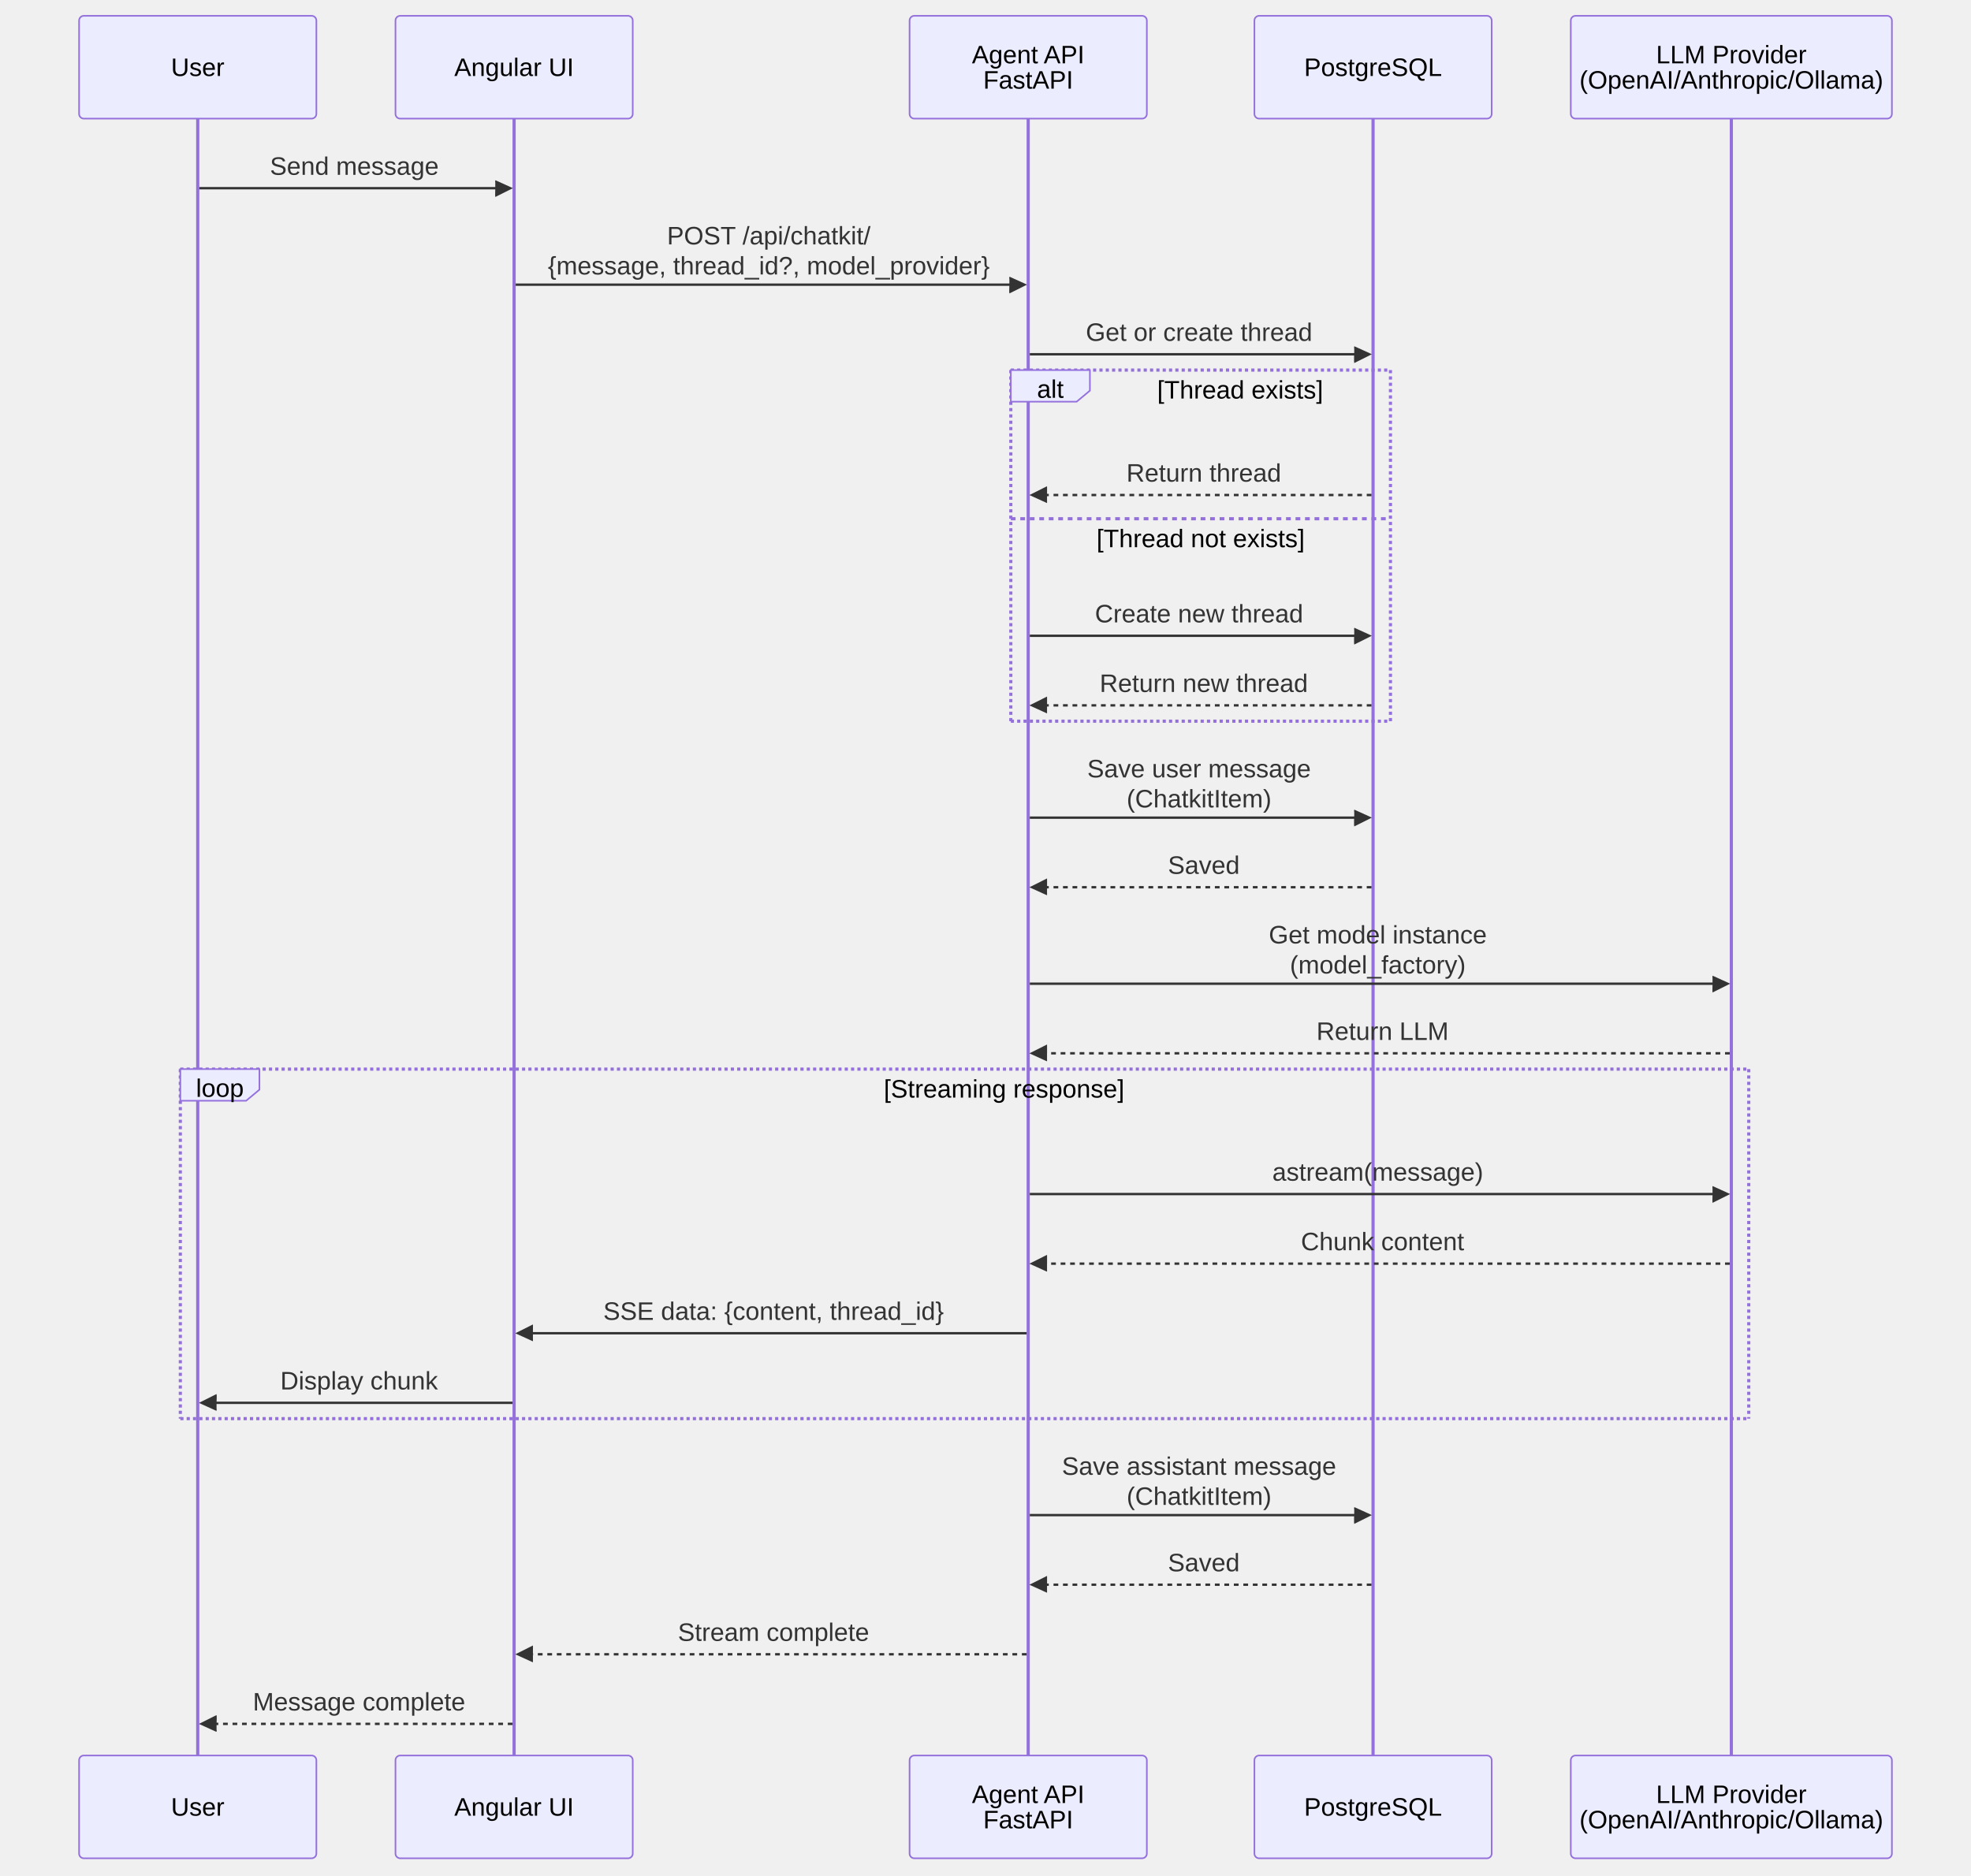
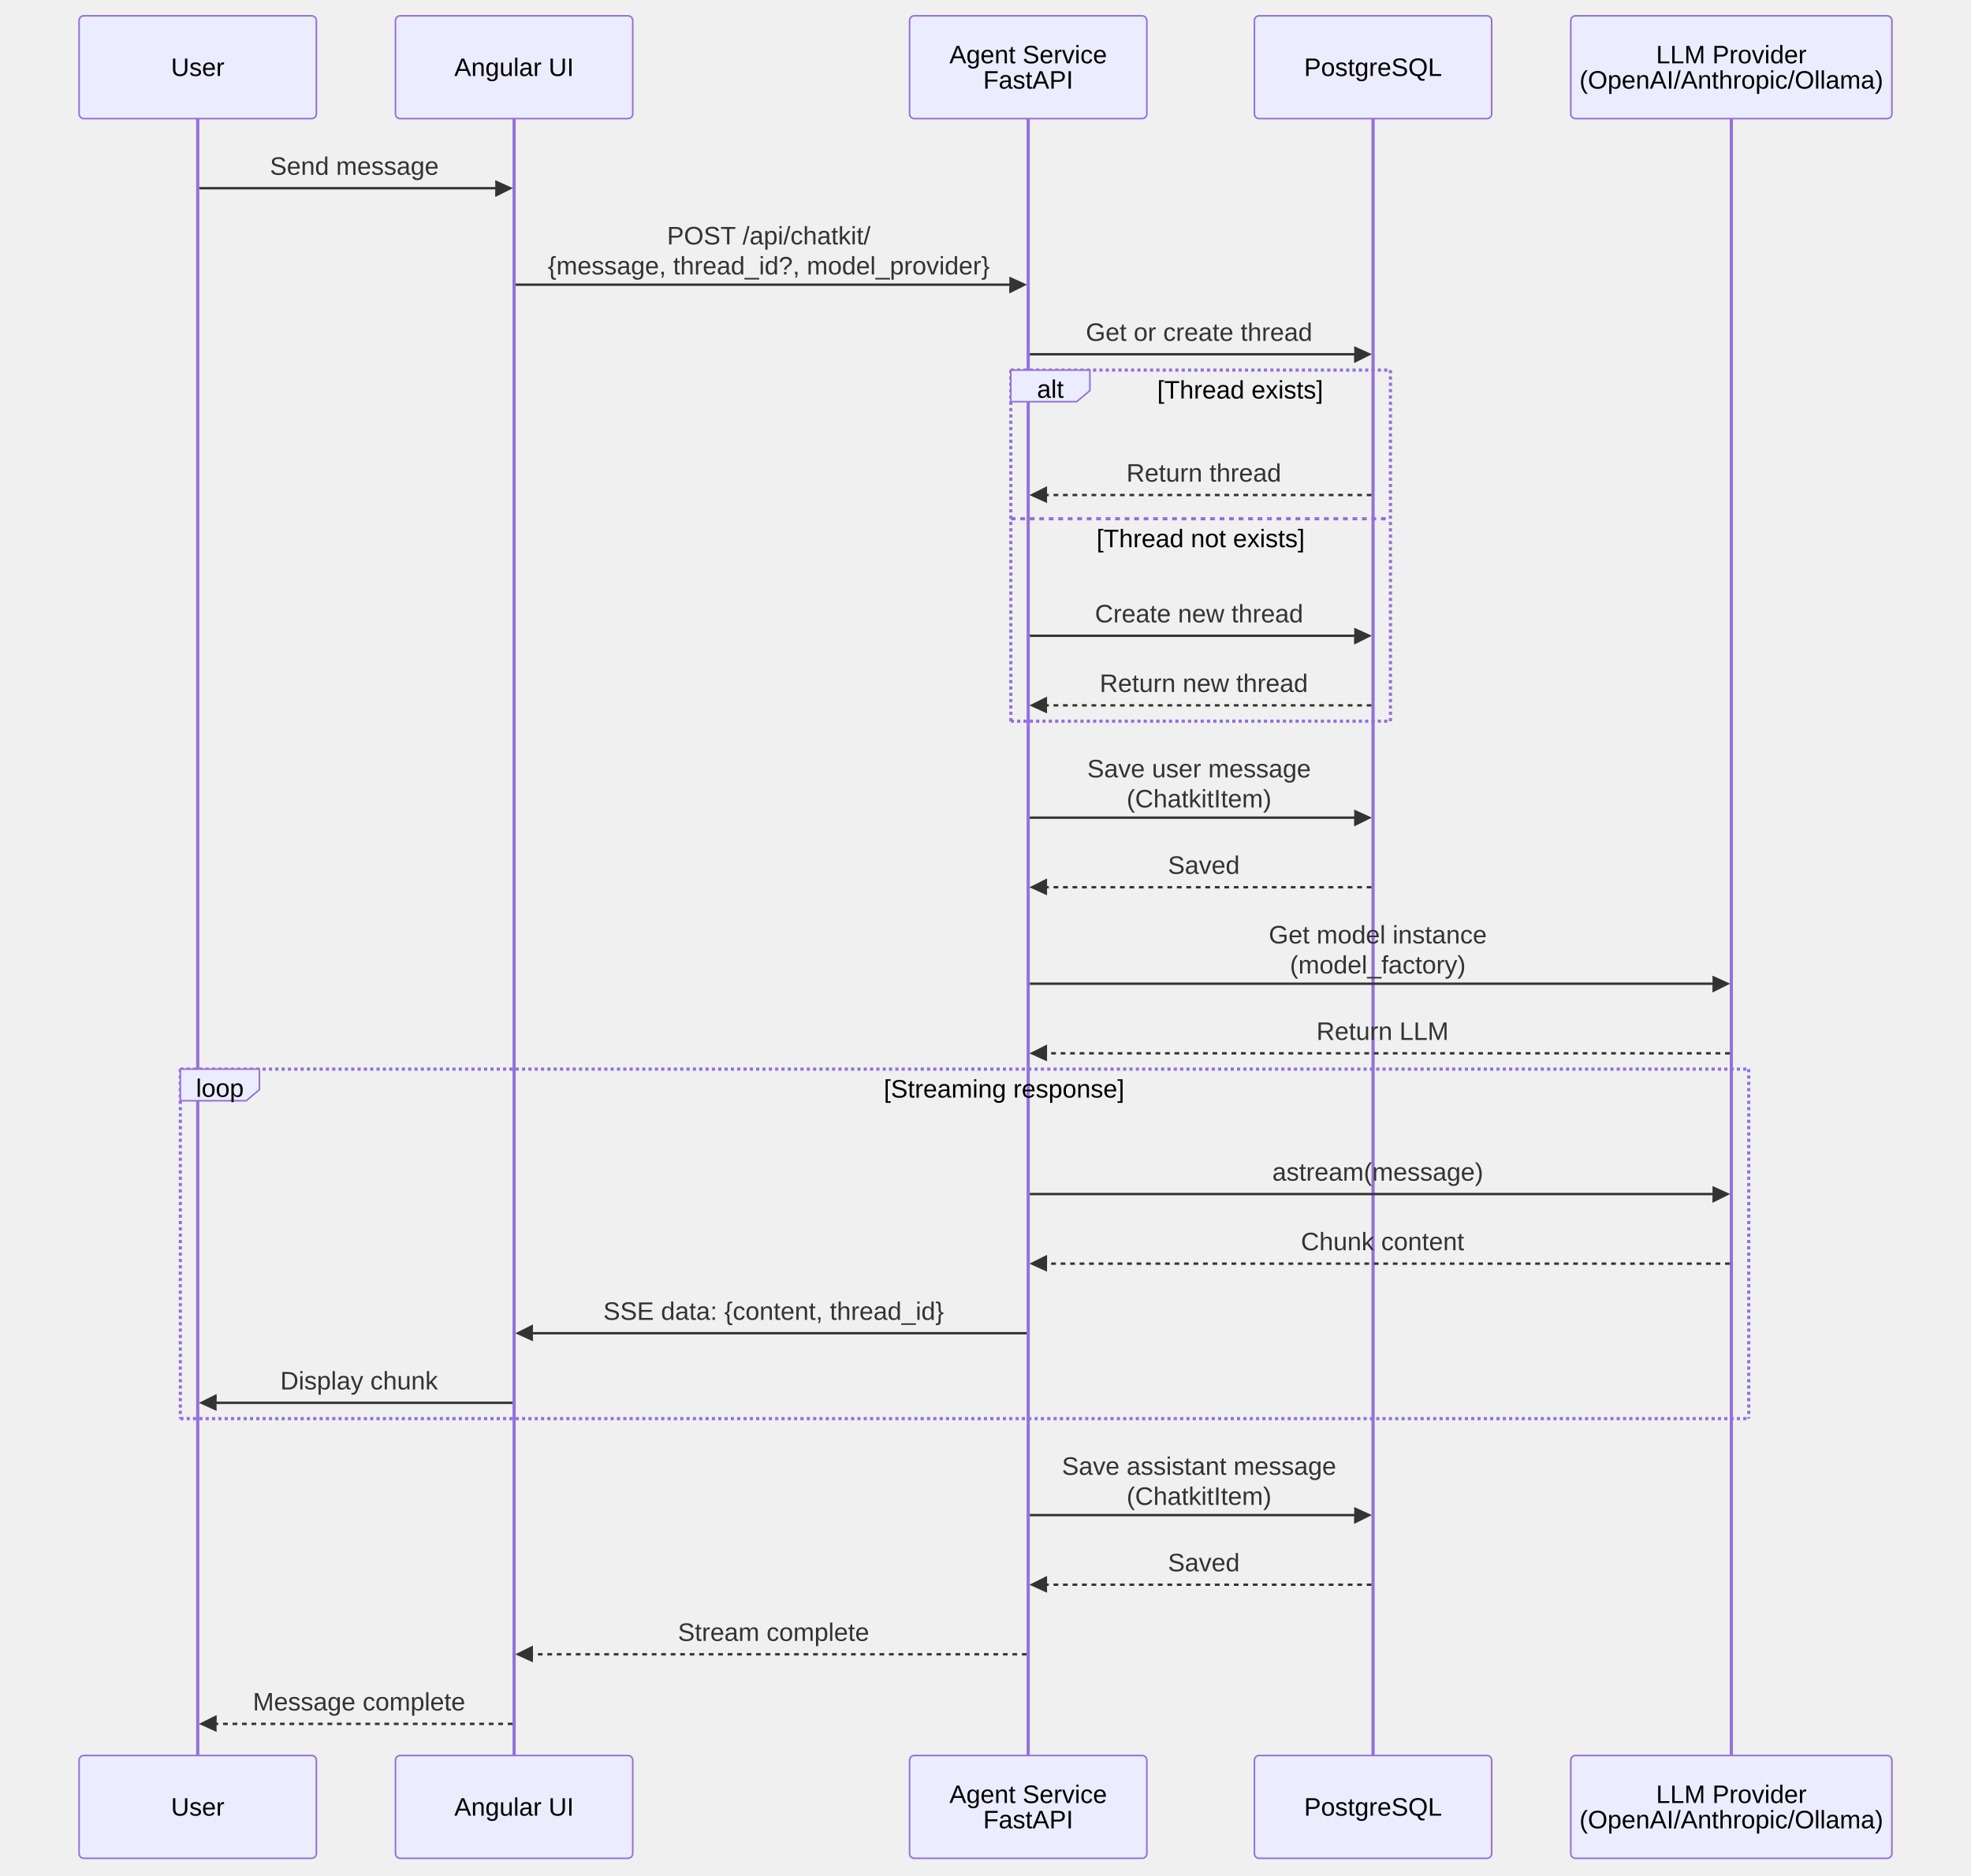
<svg xmlns="http://www.w3.org/2000/svg" id="my-svg" width="100%" style="max-width: 1246px; background-color: white;" viewBox="-50 -10 1246 1186" role="graphics-document document" aria-roledescription="sequence">
  <g>
    <rect x="943" y="1100" fill="#eaeaea" stroke="#666" width="203" height="65" name="LLM" rx="3" ry="3" class="actor actor-bottom" />
    <text x="1044.5" y="1132.5" dominant-baseline="central" alignment-baseline="central" class="actor actor-box" style="text-anchor: middle; font-size: 16px; font-weight: 400;">
      <tspan x="1044.5" dy="-8">LLM Provider</tspan>
    </text>
    <text x="1044.5" y="1132.5" dominant-baseline="central" alignment-baseline="central" class="actor actor-box" style="text-anchor: middle; font-size: 16px; font-weight: 400;">
      <tspan x="1044.5" dy="8">(OpenAI/Anthropic/Ollama)</tspan>
    </text>
  </g>
  <g>
    <rect x="743" y="1100" fill="#eaeaea" stroke="#666" width="150" height="65" name="PostgreSQL" rx="3" ry="3" class="actor actor-bottom" />
    <text x="818" y="1132.5" dominant-baseline="central" alignment-baseline="central" class="actor actor-box" style="text-anchor: middle; font-size: 16px; font-weight: 400;">
      <tspan x="818" dy="0">PostgreSQL</tspan>
    </text>
  </g>
  <g>
-     <rect x="525" y="1100" fill="#eaeaea" stroke="#666" width="150" height="65" name="AgentAPI" rx="3" ry="3" class="actor actor-bottom" />
+     <rect x="525" y="1100" fill="#eaeaea" stroke="#666" width="150" height="65" name="AgentService" rx="3" ry="3" class="actor actor-bottom" />
    <text x="600" y="1132.5" dominant-baseline="central" alignment-baseline="central" class="actor actor-box" style="text-anchor: middle; font-size: 16px; font-weight: 400;">
-       <tspan x="600" dy="-8">Agent API</tspan>
+       <tspan x="600" dy="-8">Agent Service</tspan>
    </text>
    <text x="600" y="1132.5" dominant-baseline="central" alignment-baseline="central" class="actor actor-box" style="text-anchor: middle; font-size: 16px; font-weight: 400;">
      <tspan x="600" dy="8">FastAPI</tspan>
    </text>
  </g>
  <g>
    <rect x="200" y="1100" fill="#eaeaea" stroke="#666" width="150" height="65" name="WebUI" rx="3" ry="3" class="actor actor-bottom" />
    <text x="275" y="1132.5" dominant-baseline="central" alignment-baseline="central" class="actor actor-box" style="text-anchor: middle; font-size: 16px; font-weight: 400;">
      <tspan x="275" dy="0">Angular UI</tspan>
    </text>
  </g>
  <g>
    <rect x="0" y="1100" fill="#eaeaea" stroke="#666" width="150" height="65" name="User" rx="3" ry="3" class="actor actor-bottom" />
    <text x="75" y="1132.5" dominant-baseline="central" alignment-baseline="central" class="actor actor-box" style="text-anchor: middle; font-size: 16px; font-weight: 400;">
      <tspan x="75" dy="0">User</tspan>
    </text>
  </g>
  <g>
    <line id="actor4" x1="1044.5" y1="65" x2="1044.5" y2="1100" class="actor-line 200" stroke-width="0.5px" stroke="#999" name="LLM" data-et="life-line" data-id="LLM" />
    <g id="root-4" data-et="participant" data-type="participant" data-id="LLM">
      <rect x="943" y="0" fill="#eaeaea" stroke="#666" width="203" height="65" name="LLM" rx="3" ry="3" class="actor actor-top" />
      <text x="1044.5" y="32.5" dominant-baseline="central" alignment-baseline="central" class="actor actor-box" style="text-anchor: middle; font-size: 16px; font-weight: 400;">
        <tspan x="1044.5" dy="-8">LLM Provider</tspan>
      </text>
      <text x="1044.5" y="32.5" dominant-baseline="central" alignment-baseline="central" class="actor actor-box" style="text-anchor: middle; font-size: 16px; font-weight: 400;">
        <tspan x="1044.5" dy="8">(OpenAI/Anthropic/Ollama)</tspan>
      </text>
    </g>
  </g>
  <g>
    <line id="actor3" x1="818" y1="65" x2="818" y2="1100" class="actor-line 200" stroke-width="0.5px" stroke="#999" name="PostgreSQL" data-et="life-line" data-id="PostgreSQL" />
    <g id="root-3" data-et="participant" data-type="participant" data-id="PostgreSQL">
      <rect x="743" y="0" fill="#eaeaea" stroke="#666" width="150" height="65" name="PostgreSQL" rx="3" ry="3" class="actor actor-top" />
      <text x="818" y="32.5" dominant-baseline="central" alignment-baseline="central" class="actor actor-box" style="text-anchor: middle; font-size: 16px; font-weight: 400;">
        <tspan x="818" dy="0">PostgreSQL</tspan>
      </text>
    </g>
  </g>
  <g>
-     <line id="actor2" x1="600" y1="65" x2="600" y2="1100" class="actor-line 200" stroke-width="0.5px" stroke="#999" name="AgentAPI" data-et="life-line" data-id="AgentAPI" />
-     <g id="root-2" data-et="participant" data-type="participant" data-id="AgentAPI">
-       <rect x="525" y="0" fill="#eaeaea" stroke="#666" width="150" height="65" name="AgentAPI" rx="3" ry="3" class="actor actor-top" />
+     <line id="actor2" x1="600" y1="65" x2="600" y2="1100" class="actor-line 200" stroke-width="0.5px" stroke="#999" name="AgentService" data-et="life-line" data-id="AgentService" />
+     <g id="root-2" data-et="participant" data-type="participant" data-id="AgentService">
+       <rect x="525" y="0" fill="#eaeaea" stroke="#666" width="150" height="65" name="AgentService" rx="3" ry="3" class="actor actor-top" />
      <text x="600" y="32.5" dominant-baseline="central" alignment-baseline="central" class="actor actor-box" style="text-anchor: middle; font-size: 16px; font-weight: 400;">
-         <tspan x="600" dy="-8">Agent API</tspan>
+         <tspan x="600" dy="-8">Agent Service</tspan>
      </text>
      <text x="600" y="32.5" dominant-baseline="central" alignment-baseline="central" class="actor actor-box" style="text-anchor: middle; font-size: 16px; font-weight: 400;">
        <tspan x="600" dy="8">FastAPI</tspan>
      </text>
    </g>
  </g>
  <g>
    <line id="actor1" x1="275" y1="65" x2="275" y2="1100" class="actor-line 200" stroke-width="0.5px" stroke="#999" name="WebUI" data-et="life-line" data-id="WebUI" />
    <g id="root-1" data-et="participant" data-type="participant" data-id="WebUI">
      <rect x="200" y="0" fill="#eaeaea" stroke="#666" width="150" height="65" name="WebUI" rx="3" ry="3" class="actor actor-top" />
      <text x="275" y="32.5" dominant-baseline="central" alignment-baseline="central" class="actor actor-box" style="text-anchor: middle; font-size: 16px; font-weight: 400;">
        <tspan x="275" dy="0">Angular UI</tspan>
      </text>
    </g>
  </g>
  <g>
    <line id="actor0" x1="75" y1="65" x2="75" y2="1100" class="actor-line 200" stroke-width="0.5px" stroke="#999" name="User" data-et="life-line" data-id="User" />
    <g id="root-0" data-et="participant" data-type="participant" data-id="User">
      <rect x="0" y="0" fill="#eaeaea" stroke="#666" width="150" height="65" name="User" rx="3" ry="3" class="actor actor-top" />
      <text x="75" y="32.5" dominant-baseline="central" alignment-baseline="central" class="actor actor-box" style="text-anchor: middle; font-size: 16px; font-weight: 400;">
        <tspan x="75" dy="0">User</tspan>
      </text>
    </g>
  </g>
  <style>#my-svg{font-family:"trebuchet ms",verdana,arial,sans-serif;font-size:16px;fill:#333;}@keyframes edge-animation-frame{from{stroke-dashoffset:0;}}@keyframes dash{to{stroke-dashoffset:0;}}#my-svg .edge-animation-slow{stroke-dasharray:9,5!important;stroke-dashoffset:900;animation:dash 50s linear infinite;stroke-linecap:round;}#my-svg .edge-animation-fast{stroke-dasharray:9,5!important;stroke-dashoffset:900;animation:dash 20s linear infinite;stroke-linecap:round;}#my-svg .error-icon{fill:#552222;}#my-svg .error-text{fill:#552222;stroke:#552222;}#my-svg .edge-thickness-normal{stroke-width:1px;}#my-svg .edge-thickness-thick{stroke-width:3.5px;}#my-svg .edge-pattern-solid{stroke-dasharray:0;}#my-svg .edge-thickness-invisible{stroke-width:0;fill:none;}#my-svg .edge-pattern-dashed{stroke-dasharray:3;}#my-svg .edge-pattern-dotted{stroke-dasharray:2;}#my-svg .marker{fill:#333333;stroke:#333333;}#my-svg .marker.cross{stroke:#333333;}#my-svg svg{font-family:"trebuchet ms",verdana,arial,sans-serif;font-size:16px;}#my-svg p{margin:0;}#my-svg .actor{stroke:#9370DB;fill:#ECECFF;stroke-width:1;}#my-svg rect.actor.outer-path[data-look="neo"]{filter:drop-shadow(1px 2px 2px rgba(185, 185, 185, 1));}#my-svg rect.note[data-look="neo"]{stroke:#aaaa33;fill:#fff5ad;filter:drop-shadow(1px 2px 2px rgba(185, 185, 185, 1));}#my-svg text.actor&gt;tspan{fill:black;stroke:none;}#my-svg .actor-line{stroke:#9370DB;}#my-svg .innerArc{stroke-width:1.5;stroke-dasharray:none;}#my-svg .messageLine0{stroke-width:1.5;stroke-dasharray:none;stroke:#333;}#my-svg .messageLine1{stroke-width:1.5;stroke-dasharray:2,2;stroke:#333;}#my-svg [id$="-arrowhead"] path{fill:#333;stroke:#333;}#my-svg .sequenceNumber{fill:white;}#my-svg [id$="-sequencenumber"]{fill:#333;}#my-svg [id$="-crosshead"] path{fill:#333;stroke:#333;}#my-svg .messageText{fill:#333;stroke:none;}#my-svg .labelBox{stroke:#9370DB;fill:#ECECFF;filter:none;}#my-svg .labelText,#my-svg .labelText&gt;tspan{fill:black;stroke:none;}#my-svg .loopText,#my-svg .loopText&gt;tspan{fill:black;stroke:none;}#my-svg .sectionTitle,#my-svg .sectionTitle&gt;tspan{fill:black;stroke:none;}#my-svg .loopLine{stroke-width:2px;stroke-dasharray:2,2;stroke:#9370DB;fill:#9370DB;}#my-svg .note{stroke:#aaaa33;fill:#fff5ad;}#my-svg .noteText,#my-svg .noteText&gt;tspan{fill:black;stroke:none;font-weight:normal;}#my-svg .activation0{fill:#f4f4f4;stroke:#666;}#my-svg .activation1{fill:#f4f4f4;stroke:#666;}#my-svg .activation2{fill:#f4f4f4;stroke:#666;}#my-svg .actorPopupMenu{position:absolute;}#my-svg .actorPopupMenuPanel{position:absolute;fill:#ECECFF;box-shadow:0px 8px 16px 0px rgba(0,0,0,0.2);filter:drop-shadow(3px 5px 2px rgb(0 0 0 / 0.4));}#my-svg .actor-man circle,#my-svg line{fill:#ECECFF;stroke-width:2px;}#my-svg g rect.rect{filter:drop-shadow(1px 2px 2px rgba(185, 185, 185, 1));stroke:#9370DB;}#my-svg .node .neo-node{stroke:#9370DB;}#my-svg [data-look="neo"].node rect,#my-svg [data-look="neo"].cluster rect,#my-svg [data-look="neo"].node polygon{stroke:#9370DB;filter:drop-shadow(1px 2px 2px rgba(185, 185, 185, 1));}#my-svg [data-look="neo"].swimlane.cluster rect{filter:none;}#my-svg [data-look="neo"].node path{stroke:#9370DB;stroke-width:1px;}#my-svg [data-look="neo"].node .outer-path{filter:drop-shadow(1px 2px 2px rgba(185, 185, 185, 1));}#my-svg [data-look="neo"].node .neo-line path{stroke:#9370DB;filter:none;}#my-svg [data-look="neo"].node circle{stroke:#9370DB;filter:drop-shadow(1px 2px 2px rgba(185, 185, 185, 1));}#my-svg [data-look="neo"].node circle .state-start{fill:#000000;}#my-svg [data-look="neo"].icon-shape .icon{fill:#9370DB;filter:drop-shadow(1px 2px 2px rgba(185, 185, 185, 1));}#my-svg [data-look="neo"].icon-shape .icon-neo path{stroke:#9370DB;filter:drop-shadow(1px 2px 2px rgba(185, 185, 185, 1));}#my-svg :root{--mermaid-font-family:"trebuchet ms",verdana,arial,sans-serif;}</style>
  <g />
  <defs>
    <symbol id="my-svg-computer" width="24" height="24">
      <path transform="scale(.5)" d="M2 2v13h20v-13h-20zm18 11h-16v-9h16v9zm-10.228 6l.466-1h3.524l.467 1h-4.457zm14.228 3h-24l2-6h2.104l-1.33 4h18.45l-1.297-4h2.073l2 6zm-5-10h-14v-7h14v7z" />
    </symbol>
  </defs>
  <defs>
    <symbol id="my-svg-database" fill-rule="evenodd" clip-rule="evenodd">
      <path transform="scale(.5)" d="M12.258.001l.256.004.255.005.253.008.251.01.249.012.247.015.246.016.242.019.241.02.239.023.236.024.233.027.231.028.229.031.225.032.223.034.22.036.217.038.214.04.211.041.208.043.205.045.201.046.198.048.194.05.191.051.187.053.183.054.18.056.175.057.172.059.168.06.163.061.16.063.155.064.15.066.074.033.073.033.071.034.07.034.069.035.068.035.067.035.066.035.064.036.064.036.062.036.06.036.06.037.058.037.058.037.055.038.055.038.053.038.052.038.051.039.05.039.048.039.047.039.045.04.044.04.043.04.041.04.04.041.039.041.037.041.036.041.034.041.033.042.032.042.03.042.029.042.027.042.026.043.024.043.023.043.021.043.02.043.018.044.017.043.015.044.013.044.012.044.011.045.009.044.007.045.006.045.004.045.002.045.001.045v17l-.001.045-.002.045-.004.045-.006.045-.007.045-.009.044-.011.045-.012.044-.013.044-.015.044-.017.043-.018.044-.02.043-.021.043-.023.043-.024.043-.026.043-.027.042-.029.042-.03.042-.032.042-.033.042-.034.041-.036.041-.037.041-.039.041-.04.041-.041.04-.043.04-.044.04-.045.04-.047.039-.048.039-.05.039-.051.039-.052.038-.053.038-.055.038-.055.038-.058.037-.058.037-.06.037-.06.036-.062.036-.064.036-.064.036-.066.035-.067.035-.068.035-.069.035-.07.034-.071.034-.073.033-.074.033-.15.066-.155.064-.16.063-.163.061-.168.06-.172.059-.175.057-.18.056-.183.054-.187.053-.191.051-.194.05-.198.048-.201.046-.205.045-.208.043-.211.041-.214.04-.217.038-.22.036-.223.034-.225.032-.229.031-.231.028-.233.027-.236.024-.239.023-.241.02-.242.019-.246.016-.247.015-.249.012-.251.01-.253.008-.255.005-.256.004-.258.001-.258-.001-.256-.004-.255-.005-.253-.008-.251-.01-.249-.012-.247-.015-.245-.016-.243-.019-.241-.02-.238-.023-.236-.024-.234-.027-.231-.028-.228-.031-.226-.032-.223-.034-.22-.036-.217-.038-.214-.04-.211-.041-.208-.043-.204-.045-.201-.046-.198-.048-.195-.05-.19-.051-.187-.053-.184-.054-.179-.056-.176-.057-.172-.059-.167-.06-.164-.061-.159-.063-.155-.064-.151-.066-.074-.033-.072-.033-.072-.034-.07-.034-.069-.035-.068-.035-.067-.035-.066-.035-.064-.036-.063-.036-.062-.036-.061-.036-.06-.037-.058-.037-.057-.037-.056-.038-.055-.038-.053-.038-.052-.038-.051-.039-.049-.039-.049-.039-.046-.039-.046-.04-.044-.04-.043-.04-.041-.04-.04-.041-.039-.041-.037-.041-.036-.041-.034-.041-.033-.042-.032-.042-.03-.042-.029-.042-.027-.042-.026-.043-.024-.043-.023-.043-.021-.043-.02-.043-.018-.044-.017-.043-.015-.044-.013-.044-.012-.044-.011-.045-.009-.044-.007-.045-.006-.045-.004-.045-.002-.045-.001-.045v-17l.001-.045.002-.045.004-.045.006-.045.007-.045.009-.044.011-.045.012-.044.013-.044.015-.044.017-.043.018-.044.02-.043.021-.043.023-.043.024-.043.026-.043.027-.042.029-.042.03-.042.032-.042.033-.042.034-.041.036-.041.037-.041.039-.041.04-.041.041-.04.043-.04.044-.04.046-.04.046-.039.049-.039.049-.039.051-.039.052-.038.053-.038.055-.038.056-.038.057-.037.058-.037.06-.037.061-.036.062-.036.063-.036.064-.036.066-.035.067-.035.068-.035.069-.035.07-.034.072-.034.072-.033.074-.033.151-.066.155-.064.159-.063.164-.061.167-.06.172-.059.176-.057.179-.056.184-.054.187-.053.19-.051.195-.05.198-.048.201-.046.204-.045.208-.043.211-.041.214-.04.217-.038.22-.036.223-.034.226-.032.228-.031.231-.028.234-.027.236-.024.238-.023.241-.02.243-.019.245-.016.247-.015.249-.012.251-.01.253-.008.255-.005.256-.004.258-.001.258.001zm-9.258 20.499v.01l.001.021.003.021.004.022.005.021.006.022.007.022.009.023.01.022.011.023.012.023.013.023.015.023.016.024.017.023.018.024.019.024.021.024.022.025.023.024.024.025.052.049.056.05.061.051.066.051.07.051.075.051.079.052.084.052.088.052.092.052.097.052.102.051.105.052.11.052.114.051.119.051.123.051.127.05.131.05.135.05.139.048.144.049.147.047.152.047.155.047.16.045.163.045.167.043.171.043.176.041.178.041.183.039.187.039.19.037.194.035.197.035.202.033.204.031.209.03.212.029.216.027.219.025.222.024.226.021.23.02.233.018.236.016.24.015.243.012.246.01.249.008.253.005.256.004.259.001.26-.001.257-.004.254-.005.25-.008.247-.011.244-.012.241-.014.237-.016.233-.018.231-.021.226-.021.224-.024.22-.026.216-.027.212-.028.21-.031.205-.031.202-.034.198-.034.194-.036.191-.037.187-.039.183-.04.179-.04.175-.042.172-.043.168-.044.163-.045.16-.046.155-.046.152-.047.148-.048.143-.049.139-.049.136-.05.131-.05.126-.05.123-.051.118-.052.114-.051.11-.052.106-.052.101-.052.096-.052.092-.052.088-.053.083-.051.079-.052.074-.052.07-.051.065-.051.06-.051.056-.05.051-.05.023-.024.023-.025.021-.024.02-.024.019-.024.018-.024.017-.024.015-.023.014-.024.013-.023.012-.023.01-.023.01-.022.008-.022.006-.022.006-.022.004-.022.004-.021.001-.021.001-.021v-4.127l-.077.055-.08.053-.083.054-.085.053-.087.052-.09.052-.093.051-.095.05-.097.05-.1.049-.102.049-.105.048-.106.047-.109.047-.111.046-.114.045-.115.045-.118.044-.12.043-.122.042-.124.042-.126.041-.128.04-.13.04-.132.038-.134.038-.135.037-.138.037-.139.035-.142.035-.143.034-.144.033-.147.032-.148.031-.15.03-.151.03-.153.029-.154.027-.156.027-.158.026-.159.025-.161.024-.162.023-.163.022-.165.021-.166.02-.167.019-.169.018-.169.017-.171.016-.173.015-.173.014-.175.013-.175.012-.177.011-.178.01-.179.008-.179.008-.181.006-.182.005-.182.004-.184.003-.184.002h-.37l-.184-.002-.184-.003-.182-.004-.182-.005-.181-.006-.179-.008-.179-.008-.178-.01-.176-.011-.176-.012-.175-.013-.173-.014-.172-.015-.171-.016-.17-.017-.169-.018-.167-.019-.166-.02-.165-.021-.163-.022-.162-.023-.161-.024-.159-.025-.157-.026-.156-.027-.155-.027-.153-.029-.151-.03-.15-.03-.148-.031-.146-.032-.145-.033-.143-.034-.141-.035-.14-.035-.137-.037-.136-.037-.134-.038-.132-.038-.13-.04-.128-.04-.126-.041-.124-.042-.122-.042-.12-.044-.117-.043-.116-.045-.113-.045-.112-.046-.109-.047-.106-.047-.105-.048-.102-.049-.1-.049-.097-.05-.095-.05-.093-.052-.09-.051-.087-.052-.085-.053-.083-.054-.08-.054-.077-.054v4.127zm0-5.654v.011l.001.021.003.021.004.021.005.022.006.022.007.022.009.022.01.022.011.023.012.023.013.023.015.024.016.023.017.024.018.024.019.024.021.024.022.024.023.025.024.024.052.05.056.05.061.05.066.051.07.051.075.052.079.051.084.052.088.052.092.052.097.052.102.052.105.052.11.051.114.051.119.052.123.05.127.051.131.05.135.049.139.049.144.048.147.048.152.047.155.046.16.045.163.045.167.044.171.042.176.042.178.04.183.04.187.038.19.037.194.036.197.034.202.033.204.032.209.03.212.028.216.027.219.025.222.024.226.022.23.02.233.018.236.016.24.014.243.012.246.01.249.008.253.006.256.003.259.001.26-.001.257-.003.254-.006.25-.008.247-.01.244-.012.241-.015.237-.016.233-.018.231-.02.226-.022.224-.024.22-.025.216-.027.212-.029.21-.03.205-.032.202-.033.198-.035.194-.036.191-.037.187-.039.183-.039.179-.041.175-.042.172-.043.168-.044.163-.045.16-.045.155-.047.152-.047.148-.048.143-.048.139-.05.136-.049.131-.05.126-.051.123-.051.118-.051.114-.052.11-.052.106-.052.101-.052.096-.052.092-.052.088-.052.083-.052.079-.052.074-.051.07-.052.065-.051.06-.05.056-.051.051-.049.023-.025.023-.024.021-.025.02-.024.019-.024.018-.024.017-.024.015-.023.014-.023.013-.024.012-.022.01-.023.01-.023.008-.022.006-.022.006-.022.004-.021.004-.022.001-.021.001-.021v-4.139l-.077.054-.08.054-.083.054-.085.052-.087.053-.09.051-.093.051-.095.051-.097.05-.1.049-.102.049-.105.048-.106.047-.109.047-.111.046-.114.045-.115.044-.118.044-.12.044-.122.042-.124.042-.126.041-.128.04-.13.039-.132.039-.134.038-.135.037-.138.036-.139.036-.142.035-.143.033-.144.033-.147.033-.148.031-.15.03-.151.03-.153.028-.154.028-.156.027-.158.026-.159.025-.161.024-.162.023-.163.022-.165.021-.166.02-.167.019-.169.018-.169.017-.171.016-.173.015-.173.014-.175.013-.175.012-.177.011-.178.009-.179.009-.179.007-.181.007-.182.005-.182.004-.184.003-.184.002h-.37l-.184-.002-.184-.003-.182-.004-.182-.005-.181-.007-.179-.007-.179-.009-.178-.009-.176-.011-.176-.012-.175-.013-.173-.014-.172-.015-.171-.016-.17-.017-.169-.018-.167-.019-.166-.02-.165-.021-.163-.022-.162-.023-.161-.024-.159-.025-.157-.026-.156-.027-.155-.028-.153-.028-.151-.03-.15-.03-.148-.031-.146-.033-.145-.033-.143-.033-.141-.035-.14-.036-.137-.036-.136-.037-.134-.038-.132-.039-.13-.039-.128-.04-.126-.041-.124-.042-.122-.043-.12-.043-.117-.044-.116-.044-.113-.046-.112-.046-.109-.046-.106-.047-.105-.048-.102-.049-.1-.049-.097-.05-.095-.051-.093-.051-.09-.051-.087-.053-.085-.052-.083-.054-.08-.054-.077-.054v4.139zm0-5.666v.011l.001.02.003.022.004.021.005.022.006.021.007.022.009.023.01.022.011.023.012.023.013.023.015.023.016.024.017.024.018.023.019.024.021.025.022.024.023.024.024.025.052.05.056.05.061.05.066.051.07.051.075.052.079.051.084.052.088.052.092.052.097.052.102.052.105.051.11.052.114.051.119.051.123.051.127.05.131.05.135.05.139.049.144.048.147.048.152.047.155.046.16.045.163.045.167.043.171.043.176.042.178.04.183.04.187.038.19.037.194.036.197.034.202.033.204.032.209.03.212.028.216.027.219.025.222.024.226.021.23.02.233.018.236.017.24.014.243.012.246.01.249.008.253.006.256.003.259.001.26-.001.257-.003.254-.006.25-.008.247-.01.244-.013.241-.014.237-.016.233-.018.231-.02.226-.022.224-.024.22-.025.216-.027.212-.029.21-.03.205-.032.202-.033.198-.035.194-.036.191-.037.187-.039.183-.039.179-.041.175-.042.172-.043.168-.044.163-.045.16-.045.155-.047.152-.047.148-.048.143-.049.139-.049.136-.049.131-.051.126-.05.123-.051.118-.052.114-.051.11-.052.106-.052.101-.052.096-.052.092-.052.088-.052.083-.052.079-.052.074-.052.07-.051.065-.051.06-.051.056-.05.051-.049.023-.025.023-.025.021-.024.02-.024.019-.024.018-.024.017-.024.015-.023.014-.024.013-.023.012-.023.01-.022.01-.023.008-.022.006-.022.006-.022.004-.022.004-.021.001-.021.001-.021v-4.153l-.077.054-.08.054-.083.053-.085.053-.087.053-.09.051-.093.051-.095.051-.097.05-.1.049-.102.048-.105.048-.106.048-.109.046-.111.046-.114.046-.115.044-.118.044-.12.043-.122.043-.124.042-.126.041-.128.04-.13.039-.132.039-.134.038-.135.037-.138.036-.139.036-.142.034-.143.034-.144.033-.147.032-.148.032-.15.03-.151.03-.153.028-.154.028-.156.027-.158.026-.159.024-.161.024-.162.023-.163.023-.165.021-.166.02-.167.019-.169.018-.169.017-.171.016-.173.015-.173.014-.175.013-.175.012-.177.01-.178.01-.179.009-.179.007-.181.006-.182.006-.182.004-.184.003-.184.001-.185.001-.185-.001-.184-.001-.184-.003-.182-.004-.182-.006-.181-.006-.179-.007-.179-.009-.178-.01-.176-.01-.176-.012-.175-.013-.173-.014-.172-.015-.171-.016-.17-.017-.169-.018-.167-.019-.166-.02-.165-.021-.163-.023-.162-.023-.161-.024-.159-.024-.157-.026-.156-.027-.155-.028-.153-.028-.151-.03-.15-.03-.148-.032-.146-.032-.145-.033-.143-.034-.141-.034-.14-.036-.137-.036-.136-.037-.134-.038-.132-.039-.13-.039-.128-.041-.126-.041-.124-.041-.122-.043-.12-.043-.117-.044-.116-.044-.113-.046-.112-.046-.109-.046-.106-.048-.105-.048-.102-.048-.1-.05-.097-.049-.095-.051-.093-.051-.09-.052-.087-.052-.085-.053-.083-.053-.08-.054-.077-.054v4.153zm8.74-8.179l-.257.004-.254.005-.25.008-.247.011-.244.012-.241.014-.237.016-.233.018-.231.021-.226.022-.224.023-.22.026-.216.027-.212.028-.21.031-.205.032-.202.033-.198.034-.194.036-.191.038-.187.038-.183.04-.179.041-.175.042-.172.043-.168.043-.163.045-.16.046-.155.046-.152.048-.148.048-.143.048-.139.049-.136.05-.131.05-.126.051-.123.051-.118.051-.114.052-.11.052-.106.052-.101.052-.096.052-.092.052-.088.052-.083.052-.079.052-.074.051-.07.052-.065.051-.06.05-.056.05-.051.05-.023.025-.023.024-.021.024-.02.025-.019.024-.018.024-.017.023-.015.024-.014.023-.013.023-.012.023-.01.023-.01.022-.008.022-.006.023-.006.021-.004.022-.004.021-.001.021-.001.021.001.021.001.021.004.021.004.022.006.021.006.023.008.022.01.022.01.023.012.023.013.023.014.023.015.024.017.023.018.024.019.024.02.025.021.024.023.024.023.025.051.05.056.05.06.05.065.051.07.052.074.051.079.052.083.052.088.052.092.052.096.052.101.052.106.052.11.052.114.052.118.051.123.051.126.051.131.05.136.05.139.049.143.048.148.048.152.048.155.046.16.046.163.045.168.043.172.043.175.042.179.041.183.04.187.038.191.038.194.036.198.034.202.033.205.032.21.031.212.028.216.027.22.026.224.023.226.022.231.021.233.018.237.016.241.014.244.012.247.011.25.008.254.005.257.004.26.001.26-.001.257-.004.254-.005.25-.008.247-.011.244-.012.241-.014.237-.016.233-.018.231-.021.226-.022.224-.023.22-.026.216-.027.212-.028.21-.031.205-.032.202-.033.198-.034.194-.036.191-.038.187-.038.183-.04.179-.041.175-.042.172-.043.168-.043.163-.045.16-.046.155-.046.152-.048.148-.048.143-.048.139-.049.136-.05.131-.05.126-.051.123-.051.118-.051.114-.052.11-.052.106-.052.101-.052.096-.052.092-.052.088-.052.083-.052.079-.052.074-.051.07-.052.065-.051.06-.05.056-.05.051-.05.023-.025.023-.024.021-.024.02-.025.019-.024.018-.024.017-.023.015-.024.014-.023.013-.023.012-.023.01-.023.01-.022.008-.022.006-.023.006-.021.004-.022.004-.021.001-.021.001-.021-.001-.021-.001-.021-.004-.021-.004-.022-.006-.021-.006-.023-.008-.022-.01-.022-.01-.023-.012-.023-.013-.023-.014-.023-.015-.024-.017-.023-.018-.024-.019-.024-.02-.025-.021-.024-.023-.024-.023-.025-.051-.05-.056-.05-.06-.05-.065-.051-.07-.052-.074-.051-.079-.052-.083-.052-.088-.052-.092-.052-.096-.052-.101-.052-.106-.052-.11-.052-.114-.052-.118-.051-.123-.051-.126-.051-.131-.05-.136-.05-.139-.049-.143-.048-.148-.048-.152-.048-.155-.046-.16-.046-.163-.045-.168-.043-.172-.043-.175-.042-.179-.041-.183-.04-.187-.038-.191-.038-.194-.036-.198-.034-.202-.033-.205-.032-.21-.031-.212-.028-.216-.027-.22-.026-.224-.023-.226-.022-.231-.021-.233-.018-.237-.016-.241-.014-.244-.012-.247-.011-.25-.008-.254-.005-.257-.004-.26-.001-.26.001z" />
    </symbol>
  </defs>
  <defs>
    <symbol id="my-svg-clock" width="24" height="24">
      <path transform="scale(.5)" d="M12 2c5.514 0 10 4.486 10 10s-4.486 10-10 10-10-4.486-10-10 4.486-10 10-10zm0-2c-6.627 0-12 5.373-12 12s5.373 12 12 12 12-5.373 12-12-5.373-12-12-12zm5.848 12.459c.202.038.202.333.001.372-1.907.361-6.045 1.111-6.547 1.111-.719 0-1.301-.582-1.301-1.301 0-.512.77-5.447 1.125-7.445.034-.192.312-.181.343.014l.985 6.238 5.394 1.011z" />
    </symbol>
  </defs>
  <defs>
    <marker id="my-svg-arrowhead" refX="7.9" refY="5" markerUnits="userSpaceOnUse" markerWidth="12" markerHeight="12" orient="auto-start-reverse">
      <path d="M -1 0 L 10 5 L 0 10 z" />
    </marker>
  </defs>
  <defs>
    <marker id="my-svg-crosshead" markerWidth="15" markerHeight="8" orient="auto" refX="4" refY="4.5">
      <path fill="none" stroke="#000000" stroke-width="1pt" d="M 1,2 L 6,7 M 6,2 L 1,7" style="stroke-dasharray: 0, 0;" />
    </marker>
  </defs>
  <defs>
    <marker id="my-svg-filled-head" refX="15.5" refY="7" markerWidth="20" markerHeight="28" orient="auto">
      <path d="M 18,7 L9,13 L14,7 L9,1 Z" />
    </marker>
  </defs>
  <defs>
    <marker id="my-svg-sequencenumber" refX="15" refY="15" markerWidth="60" markerHeight="40" orient="auto">
      <circle cx="15" cy="15" r="6" />
    </marker>
  </defs>
  <defs>
    <marker id="my-svg-solidTopArrowHead" refX="7.9" refY="7.25" markerUnits="userSpaceOnUse" markerWidth="12" markerHeight="12" orient="auto-start-reverse">
      <path d="M 0 0 L 10 8 L 0 8 z" />
    </marker>
  </defs>
  <defs>
    <marker id="my-svg-solidBottomArrowHead" refX="7.9" refY="0.75" markerUnits="userSpaceOnUse" markerWidth="12" markerHeight="12" orient="auto-start-reverse">
      <path d="M 0 0 L 10 0 L 0 8 z" />
    </marker>
  </defs>
  <defs>
    <marker id="my-svg-stickTopArrowHead" refX="7.5" refY="7" markerUnits="userSpaceOnUse" markerWidth="12" markerHeight="12" orient="auto-start-reverse">
      <path d="M 0 0 L 7 7" stroke="black" stroke-width="1.5" fill="none" />
    </marker>
  </defs>
  <defs>
    <marker id="my-svg-stickBottomArrowHead" refX="7.5" refY="0" markerUnits="userSpaceOnUse" markerWidth="12" markerHeight="12" orient="auto-start-reverse">
      <path d="M 0 7 L 7 0" stroke="black" stroke-width="1.5" fill="none" />
    </marker>
  </defs>
  <g data-et="control-structure" data-id="i8">
    <line x1="589" y1="224" x2="829" y2="224" class="loopLine" />
    <line x1="829" y1="224" x2="829" y2="446" class="loopLine" />
    <line x1="589" y1="446" x2="829" y2="446" class="loopLine" />
    <line x1="589" y1="224" x2="589" y2="446" class="loopLine" />
    <line x1="589" y1="318" x2="829" y2="318" class="loopLine" style="stroke-dasharray: 3, 3;" />
    <polygon points="589,224 639,224 639,237 630.6,244 589,244" class="labelBox" />
    <text x="614" y="237" text-anchor="middle" dominant-baseline="middle" alignment-baseline="middle" class="labelText" style="font-size: 16px; font-weight: 400;">alt</text>
    <text x="734" y="242" text-anchor="middle" class="loopText" style="font-size: 16px; font-weight: 400;">
      <tspan x="734">[Thread exists]</tspan>
    </text>
    <text x="709" y="336" text-anchor="middle" class="sectionTitle" style="font-size: 16px; font-weight: 400;">[Thread not exists]</text>
  </g>
  <g data-et="control-structure" data-id="i18">
    <line x1="64" y1="666" x2="1055.5" y2="666" class="loopLine" />
    <line x1="1055.5" y1="666" x2="1055.5" y2="887" class="loopLine" />
    <line x1="64" y1="887" x2="1055.5" y2="887" class="loopLine" />
    <line x1="64" y1="666" x2="64" y2="887" class="loopLine" />
    <polygon points="64,666 114,666 114,679 105.6,686 64,686" class="labelBox" />
    <text x="89" y="679" text-anchor="middle" dominant-baseline="middle" alignment-baseline="middle" class="labelText" style="font-size: 16px; font-weight: 400;">loop</text>
    <text x="584.75" y="684" text-anchor="middle" class="loopText" style="font-size: 16px; font-weight: 400;">
      <tspan x="584.75">[Streaming response]</tspan>
    </text>
  </g>
  <text x="174" y="80" text-anchor="middle" dominant-baseline="middle" alignment-baseline="middle" class="messageText" dy="1em" style="font-size: 16px; font-weight: 400;">Send message</text>
  <line x1="76" y1="109" x2="271" y2="109" class="messageLine0" data-et="message" data-id="i0" data-from="User" data-to="WebUI" stroke-width="2" stroke="none" marker-end="url(#my-svg-arrowhead)" style="fill: none;" />
  <text x="436" y="124" text-anchor="middle" dominant-baseline="middle" alignment-baseline="middle" class="messageText" dy="1em" style="font-size: 16px; font-weight: 400;">POST /api/chatkit/</text>
  <text x="436" y="143" text-anchor="middle" dominant-baseline="middle" alignment-baseline="middle" class="messageText" dy="1em" style="font-size: 16px; font-weight: 400;">{message, thread_id?, model_provider}</text>
-   <line x1="276" y1="170" x2="596" y2="170" class="messageLine0" data-et="message" data-id="i1" data-from="WebUI" data-to="AgentAPI" stroke-width="2" stroke="none" marker-end="url(#my-svg-arrowhead)" style="fill: none;" />
+   <line x1="276" y1="170" x2="596" y2="170" class="messageLine0" data-et="message" data-id="i1" data-from="WebUI" data-to="AgentService" stroke-width="2" stroke="none" marker-end="url(#my-svg-arrowhead)" style="fill: none;" />
  <text x="708" y="185" text-anchor="middle" dominant-baseline="middle" alignment-baseline="middle" class="messageText" dy="1em" style="font-size: 16px; font-weight: 400;">Get or create thread</text>
-   <line x1="601" y1="214" x2="814" y2="214" class="messageLine0" data-et="message" data-id="i2" data-from="AgentAPI" data-to="PostgreSQL" stroke-width="2" stroke="none" marker-end="url(#my-svg-arrowhead)" style="fill: none;" />
+   <line x1="601" y1="214" x2="814" y2="214" class="messageLine0" data-et="message" data-id="i2" data-from="AgentService" data-to="PostgreSQL" stroke-width="2" stroke="none" marker-end="url(#my-svg-arrowhead)" style="fill: none;" />
  <text x="711" y="274" text-anchor="middle" dominant-baseline="middle" alignment-baseline="middle" class="messageText" dy="1em" style="font-size: 16px; font-weight: 400;">Return thread</text>
-   <line x1="817" y1="303" x2="604" y2="303" class="messageLine1" data-et="message" data-id="i4" data-from="PostgreSQL" data-to="AgentAPI" stroke-width="2" stroke="none" marker-end="url(#my-svg-arrowhead)" style="stroke-dasharray: 3, 3; fill: none;" />
+   <line x1="817" y1="303" x2="604" y2="303" class="messageLine1" data-et="message" data-id="i4" data-from="PostgreSQL" data-to="AgentService" stroke-width="2" stroke="none" marker-end="url(#my-svg-arrowhead)" style="stroke-dasharray: 3, 3; fill: none;" />
  <text x="708" y="363" text-anchor="middle" dominant-baseline="middle" alignment-baseline="middle" class="messageText" dy="1em" style="font-size: 16px; font-weight: 400;">Create new thread</text>
-   <line x1="601" y1="392" x2="814" y2="392" class="messageLine0" data-et="message" data-id="i6" data-from="AgentAPI" data-to="PostgreSQL" stroke-width="2" stroke="none" marker-end="url(#my-svg-arrowhead)" style="fill: none;" />
+   <line x1="601" y1="392" x2="814" y2="392" class="messageLine0" data-et="message" data-id="i6" data-from="AgentService" data-to="PostgreSQL" stroke-width="2" stroke="none" marker-end="url(#my-svg-arrowhead)" style="fill: none;" />
  <text x="711" y="407" text-anchor="middle" dominant-baseline="middle" alignment-baseline="middle" class="messageText" dy="1em" style="font-size: 16px; font-weight: 400;">Return new thread</text>
-   <line x1="817" y1="436" x2="604" y2="436" class="messageLine1" data-et="message" data-id="i7" data-from="PostgreSQL" data-to="AgentAPI" stroke-width="2" stroke="none" marker-end="url(#my-svg-arrowhead)" style="stroke-dasharray: 3, 3; fill: none;" />
+   <line x1="817" y1="436" x2="604" y2="436" class="messageLine1" data-et="message" data-id="i7" data-from="PostgreSQL" data-to="AgentService" stroke-width="2" stroke="none" marker-end="url(#my-svg-arrowhead)" style="stroke-dasharray: 3, 3; fill: none;" />
  <text x="708" y="461" text-anchor="middle" dominant-baseline="middle" alignment-baseline="middle" class="messageText" dy="1em" style="font-size: 16px; font-weight: 400;">Save user message</text>
  <text x="708" y="480" text-anchor="middle" dominant-baseline="middle" alignment-baseline="middle" class="messageText" dy="1em" style="font-size: 16px; font-weight: 400;">(ChatkitItem)</text>
-   <line x1="601" y1="507" x2="814" y2="507" class="messageLine0" data-et="message" data-id="i9" data-from="AgentAPI" data-to="PostgreSQL" stroke-width="2" stroke="none" marker-end="url(#my-svg-arrowhead)" style="fill: none;" />
+   <line x1="601" y1="507" x2="814" y2="507" class="messageLine0" data-et="message" data-id="i9" data-from="AgentService" data-to="PostgreSQL" stroke-width="2" stroke="none" marker-end="url(#my-svg-arrowhead)" style="fill: none;" />
  <text x="711" y="522" text-anchor="middle" dominant-baseline="middle" alignment-baseline="middle" class="messageText" dy="1em" style="font-size: 16px; font-weight: 400;">Saved</text>
-   <line x1="817" y1="551" x2="604" y2="551" class="messageLine1" data-et="message" data-id="i10" data-from="PostgreSQL" data-to="AgentAPI" stroke-width="2" stroke="none" marker-end="url(#my-svg-arrowhead)" style="stroke-dasharray: 3, 3; fill: none;" />
+   <line x1="817" y1="551" x2="604" y2="551" class="messageLine1" data-et="message" data-id="i10" data-from="PostgreSQL" data-to="AgentService" stroke-width="2" stroke="none" marker-end="url(#my-svg-arrowhead)" style="stroke-dasharray: 3, 3; fill: none;" />
  <text x="821" y="566" text-anchor="middle" dominant-baseline="middle" alignment-baseline="middle" class="messageText" dy="1em" style="font-size: 16px; font-weight: 400;">Get model instance</text>
  <text x="821" y="585" text-anchor="middle" dominant-baseline="middle" alignment-baseline="middle" class="messageText" dy="1em" style="font-size: 16px; font-weight: 400;">(model_factory)</text>
-   <line x1="601" y1="612" x2="1040.5" y2="612" class="messageLine0" data-et="message" data-id="i11" data-from="AgentAPI" data-to="LLM" stroke-width="2" stroke="none" marker-end="url(#my-svg-arrowhead)" style="fill: none;" />
+   <line x1="601" y1="612" x2="1040.5" y2="612" class="messageLine0" data-et="message" data-id="i11" data-from="AgentService" data-to="LLM" stroke-width="2" stroke="none" marker-end="url(#my-svg-arrowhead)" style="fill: none;" />
  <text x="824" y="627" text-anchor="middle" dominant-baseline="middle" alignment-baseline="middle" class="messageText" dy="1em" style="font-size: 16px; font-weight: 400;">Return LLM</text>
-   <line x1="1043.5" y1="656" x2="604" y2="656" class="messageLine1" data-et="message" data-id="i12" data-from="LLM" data-to="AgentAPI" stroke-width="2" stroke="none" marker-end="url(#my-svg-arrowhead)" style="stroke-dasharray: 3, 3; fill: none;" />
+   <line x1="1043.5" y1="656" x2="604" y2="656" class="messageLine1" data-et="message" data-id="i12" data-from="LLM" data-to="AgentService" stroke-width="2" stroke="none" marker-end="url(#my-svg-arrowhead)" style="stroke-dasharray: 3, 3; fill: none;" />
  <text x="821" y="716" text-anchor="middle" dominant-baseline="middle" alignment-baseline="middle" class="messageText" dy="1em" style="font-size: 16px; font-weight: 400;">astream(message)</text>
-   <line x1="601" y1="745" x2="1040.5" y2="745" class="messageLine0" data-et="message" data-id="i14" data-from="AgentAPI" data-to="LLM" stroke-width="2" stroke="none" marker-end="url(#my-svg-arrowhead)" style="fill: none;" />
+   <line x1="601" y1="745" x2="1040.5" y2="745" class="messageLine0" data-et="message" data-id="i14" data-from="AgentService" data-to="LLM" stroke-width="2" stroke="none" marker-end="url(#my-svg-arrowhead)" style="fill: none;" />
  <text x="824" y="760" text-anchor="middle" dominant-baseline="middle" alignment-baseline="middle" class="messageText" dy="1em" style="font-size: 16px; font-weight: 400;">Chunk content</text>
-   <line x1="1043.5" y1="789" x2="604" y2="789" class="messageLine1" data-et="message" data-id="i15" data-from="LLM" data-to="AgentAPI" stroke-width="2" stroke="none" marker-end="url(#my-svg-arrowhead)" style="stroke-dasharray: 3, 3; fill: none;" />
+   <line x1="1043.5" y1="789" x2="604" y2="789" class="messageLine1" data-et="message" data-id="i15" data-from="LLM" data-to="AgentService" stroke-width="2" stroke="none" marker-end="url(#my-svg-arrowhead)" style="stroke-dasharray: 3, 3; fill: none;" />
  <text x="439" y="804" text-anchor="middle" dominant-baseline="middle" alignment-baseline="middle" class="messageText" dy="1em" style="font-size: 16px; font-weight: 400;">SSE data: {content, thread_id}</text>
-   <line x1="599" y1="833" x2="279" y2="833" class="messageLine0" data-et="message" data-id="i16" data-from="AgentAPI" data-to="WebUI" stroke-width="2" stroke="none" marker-end="url(#my-svg-arrowhead)" style="fill: none;" />
+   <line x1="599" y1="833" x2="279" y2="833" class="messageLine0" data-et="message" data-id="i16" data-from="AgentService" data-to="WebUI" stroke-width="2" stroke="none" marker-end="url(#my-svg-arrowhead)" style="fill: none;" />
  <text x="177" y="848" text-anchor="middle" dominant-baseline="middle" alignment-baseline="middle" class="messageText" dy="1em" style="font-size: 16px; font-weight: 400;">Display chunk</text>
  <line x1="274" y1="877" x2="79" y2="877" class="messageLine0" data-et="message" data-id="i17" data-from="WebUI" data-to="User" stroke-width="2" stroke="none" marker-end="url(#my-svg-arrowhead)" style="fill: none;" />
  <text x="708" y="902" text-anchor="middle" dominant-baseline="middle" alignment-baseline="middle" class="messageText" dy="1em" style="font-size: 16px; font-weight: 400;">Save assistant message</text>
  <text x="708" y="921" text-anchor="middle" dominant-baseline="middle" alignment-baseline="middle" class="messageText" dy="1em" style="font-size: 16px; font-weight: 400;">(ChatkitItem)</text>
-   <line x1="601" y1="948" x2="814" y2="948" class="messageLine0" data-et="message" data-id="i19" data-from="AgentAPI" data-to="PostgreSQL" stroke-width="2" stroke="none" marker-end="url(#my-svg-arrowhead)" style="fill: none;" />
+   <line x1="601" y1="948" x2="814" y2="948" class="messageLine0" data-et="message" data-id="i19" data-from="AgentService" data-to="PostgreSQL" stroke-width="2" stroke="none" marker-end="url(#my-svg-arrowhead)" style="fill: none;" />
  <text x="711" y="963" text-anchor="middle" dominant-baseline="middle" alignment-baseline="middle" class="messageText" dy="1em" style="font-size: 16px; font-weight: 400;">Saved</text>
-   <line x1="817" y1="992" x2="604" y2="992" class="messageLine1" data-et="message" data-id="i20" data-from="PostgreSQL" data-to="AgentAPI" stroke-width="2" stroke="none" marker-end="url(#my-svg-arrowhead)" style="stroke-dasharray: 3, 3; fill: none;" />
+   <line x1="817" y1="992" x2="604" y2="992" class="messageLine1" data-et="message" data-id="i20" data-from="PostgreSQL" data-to="AgentService" stroke-width="2" stroke="none" marker-end="url(#my-svg-arrowhead)" style="stroke-dasharray: 3, 3; fill: none;" />
  <text x="439" y="1007" text-anchor="middle" dominant-baseline="middle" alignment-baseline="middle" class="messageText" dy="1em" style="font-size: 16px; font-weight: 400;">Stream complete</text>
-   <line x1="599" y1="1036" x2="279" y2="1036" class="messageLine1" data-et="message" data-id="i21" data-from="AgentAPI" data-to="WebUI" stroke-width="2" stroke="none" marker-end="url(#my-svg-arrowhead)" style="stroke-dasharray: 3, 3; fill: none;" />
+   <line x1="599" y1="1036" x2="279" y2="1036" class="messageLine1" data-et="message" data-id="i21" data-from="AgentService" data-to="WebUI" stroke-width="2" stroke="none" marker-end="url(#my-svg-arrowhead)" style="stroke-dasharray: 3, 3; fill: none;" />
  <text x="177" y="1051" text-anchor="middle" dominant-baseline="middle" alignment-baseline="middle" class="messageText" dy="1em" style="font-size: 16px; font-weight: 400;">Message complete</text>
  <line x1="274" y1="1080" x2="79" y2="1080" class="messageLine1" data-et="message" data-id="i22" data-from="WebUI" data-to="User" stroke-width="2" stroke="none" marker-end="url(#my-svg-arrowhead)" style="stroke-dasharray: 3, 3; fill: none;" />
</svg>
